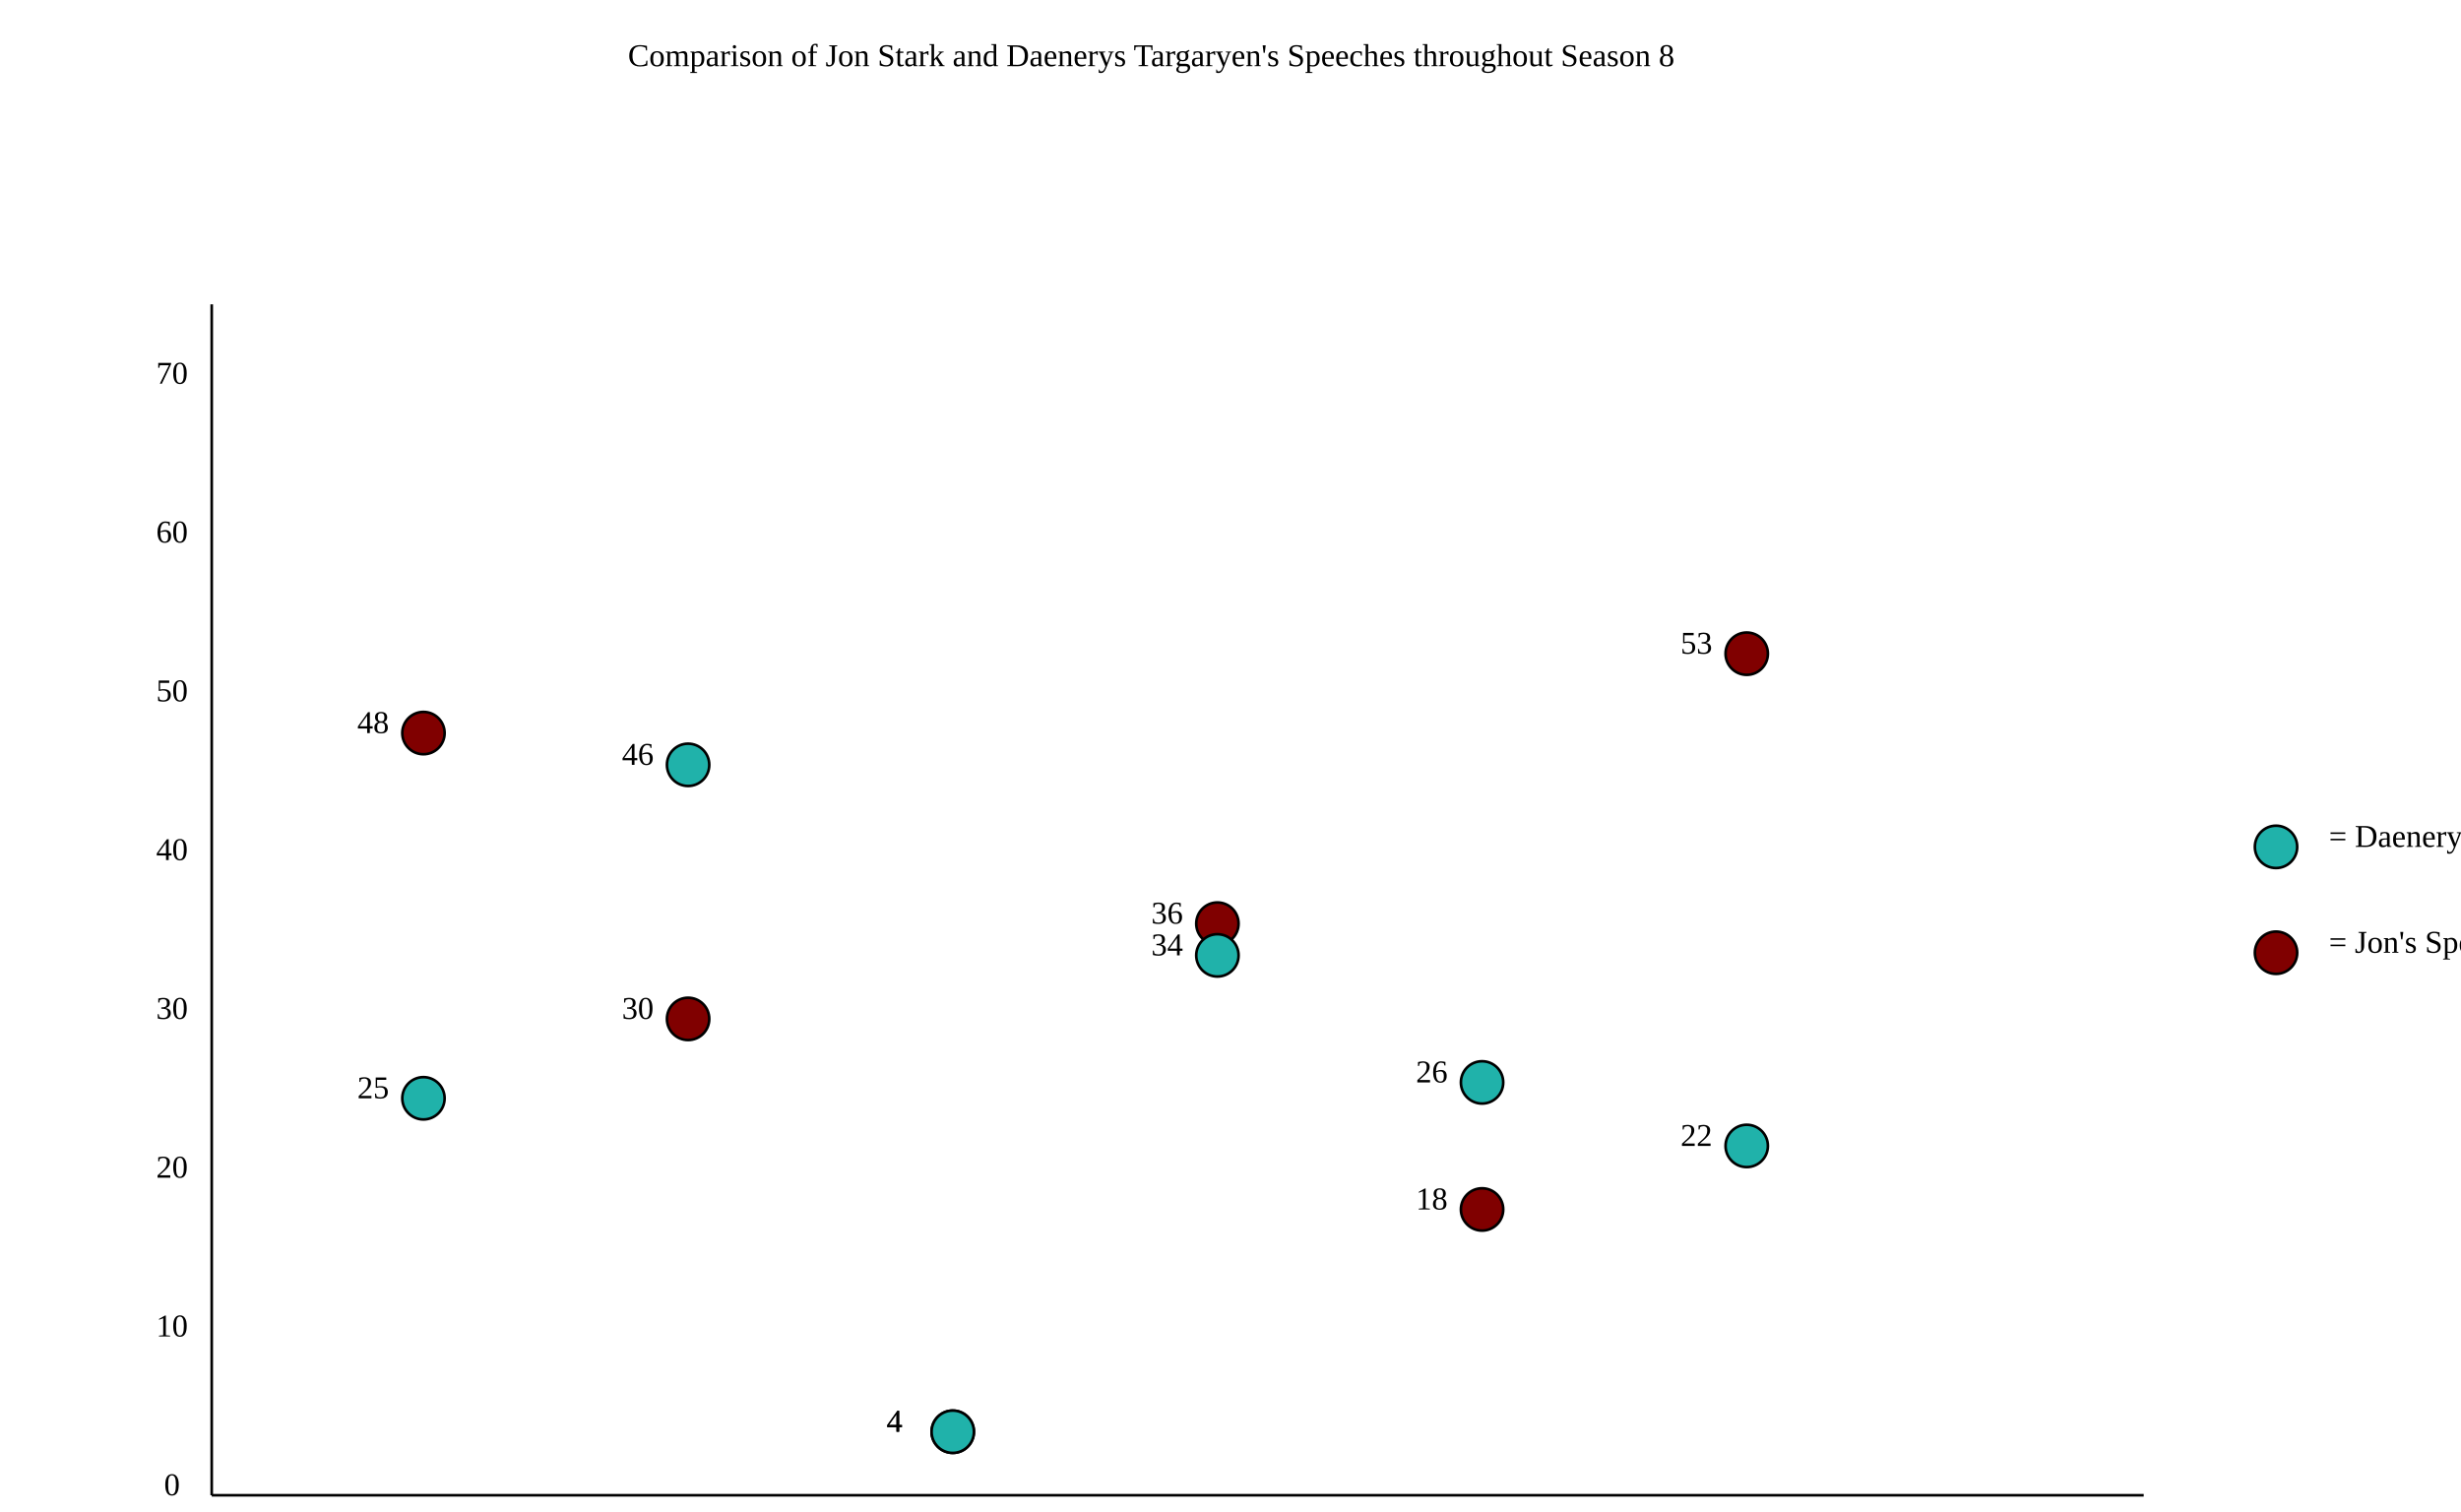
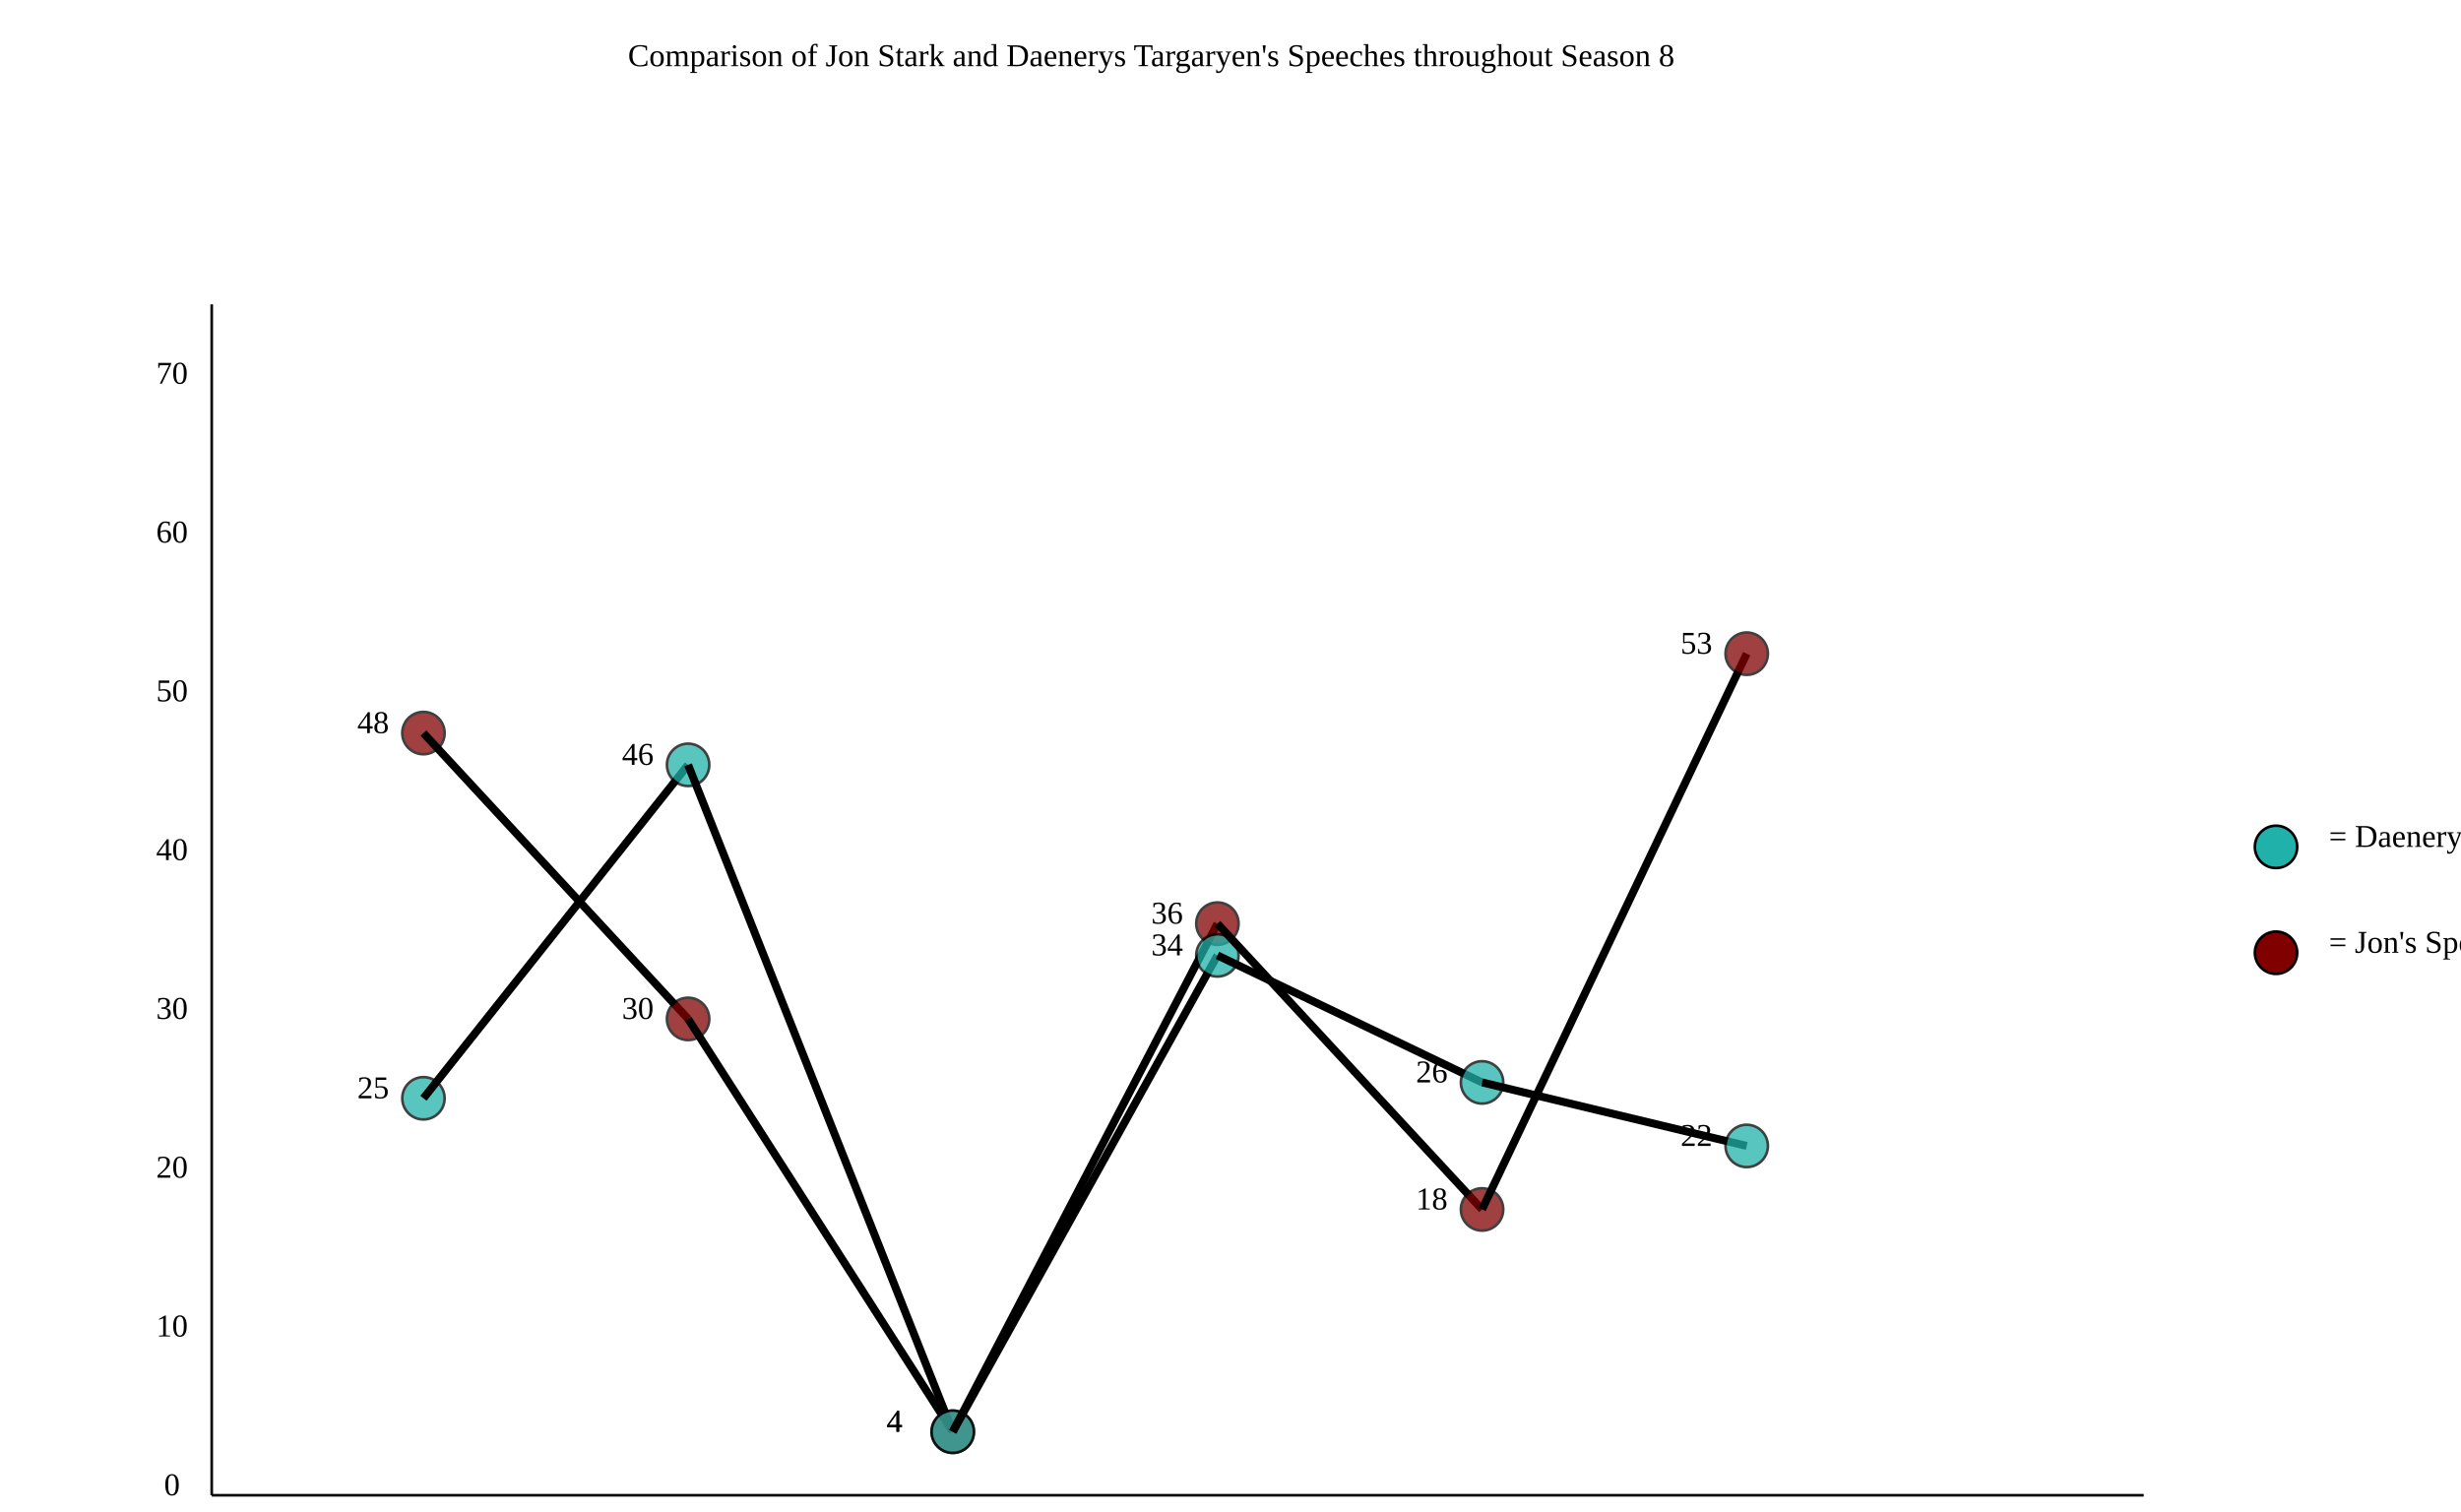
<svg xmlns="http://www.w3.org/2000/svg" width="100%" height="100%">
  <g transform="translate(60, 565)">
    <text x="375" y="-540" text-anchor="middle">Comparison of Jon Stark and Daenerys Targaryen's Speeches throughout Season 8</text>
    <line x1="20" x2="20" y1="0" y2="-450" stroke="black" stroke-width="1" />
    <line x1="20" x2="750" y1="0" y2="0" stroke="black" stroke-width="1" />
    <text x="5" y="0" text-anchor="middle">0</text>
    <text x="5" y="-60" text-anchor="middle">10</text>
    <text x="5" y="-120" text-anchor="middle">20</text>
    <text x="5" y="-180" text-anchor="middle">30</text>
    <text x="5" y="-240" text-anchor="middle">40</text>
    <text x="5" y="-300" text-anchor="middle">50</text>
    <text x="5" y="-360" text-anchor="middle">60</text>
    <text x="5" y="-420" text-anchor="middle">70</text>
-     <circle cx="100" cy="-288" r="8" fill="#800000" stroke="black" />
-     <circle cx="100" cy="-150" r="8" fill="#20B2AA" stroke="black" />
+     <circle cx="100" cy="-288" r="8" fill="#800000" stroke="black" opacity="0.75" />
+     <circle cx="100" cy="-150" r="8" fill="#20B2AA" stroke="black" opacity="0.75" />
    <text x="75" y="-288">48</text>
    <text x="75" y="-150">25</text>
    <text x="100" y="20" text-anchor="middle">Ep. 1</text>
-     <circle cx="200" cy="-180" r="8" fill="#800000" stroke="black" />
-     <circle cx="200" cy="-276" r="8" fill="#20B2AA" stroke="black" />
+     <line x1="100" y1="-288" x2="200" y2="-180" stroke="black" stroke-width="3" />
+     <line x1="100" y1="-150" x2="200" y2="-276" stroke="black" stroke-width="3" />
+     <circle cx="200" cy="-180" r="8" fill="#800000" stroke="black" opacity="0.75" />
+     <circle cx="200" cy="-276" r="8" fill="#20B2AA" stroke="black" opacity="0.75" />
    <text x="175" y="-180">30</text>
    <text x="175" y="-276">46</text>
    <text x="200" y="20" text-anchor="middle">Ep. 2</text>
-     <circle cx="300" cy="-24" r="8" fill="#800000" stroke="black" />
-     <circle cx="300" cy="-24" r="8" fill="#20B2AA" stroke="black" />
+     <line x1="200" y1="-180" x2="300" y2="-24" stroke="black" stroke-width="3" />
+     <line x1="200" y1="-276" x2="300" y2="-24" stroke="black" stroke-width="3" />
+     <circle cx="300" cy="-24" r="8" fill="#800000" stroke="black" opacity="0.75" />
+     <circle cx="300" cy="-24" r="8" fill="#20B2AA" stroke="black" opacity="0.75" />
    <text x="275" y="-24">4</text>
    <text x="275" y="-24">4</text>
    <text x="300" y="20" text-anchor="middle">Ep. 3</text>
-     <circle cx="400" cy="-216" r="8" fill="#800000" stroke="black" />
-     <circle cx="400" cy="-204" r="8" fill="#20B2AA" stroke="black" />
+     <line x1="300" y1="-24" x2="400" y2="-216" stroke="black" stroke-width="3" />
+     <line x1="300" y1="-24" x2="400" y2="-204" stroke="black" stroke-width="3" />
+     <circle cx="400" cy="-216" r="8" fill="#800000" stroke="black" opacity="0.75" />
+     <circle cx="400" cy="-204" r="8" fill="#20B2AA" stroke="black" opacity="0.75" />
    <text x="375" y="-216">36</text>
    <text x="375" y="-204">34</text>
    <text x="400" y="20" text-anchor="middle">Ep. 4</text>
-     <circle cx="500" cy="-108" r="8" fill="#800000" stroke="black" />
-     <circle cx="500" cy="-156" r="8" fill="#20B2AA" stroke="black" />
+     <line x1="400" y1="-216" x2="500" y2="-108" stroke="black" stroke-width="3" />
+     <line x1="400" y1="-204" x2="500" y2="-156" stroke="black" stroke-width="3" />
+     <circle cx="500" cy="-108" r="8" fill="#800000" stroke="black" opacity="0.75" />
+     <circle cx="500" cy="-156" r="8" fill="#20B2AA" stroke="black" opacity="0.75" />
    <text x="475" y="-108">18</text>
    <text x="475" y="-156">26</text>
    <text x="500" y="20" text-anchor="middle">Ep. 5</text>
-     <circle cx="600" cy="-318" r="8" fill="#800000" stroke="black" />
-     <circle cx="600" cy="-132" r="8" fill="#20B2AA" stroke="black" />
+     <line x1="500" y1="-108" x2="600" y2="-318" stroke="black" stroke-width="3" />
+     <line x1="500" y1="-156" x2="600" y2="-132" stroke="black" stroke-width="3" />
+     <circle cx="600" cy="-318" r="8" fill="#800000" stroke="black" opacity="0.75" />
+     <circle cx="600" cy="-132" r="8" fill="#20B2AA" stroke="black" opacity="0.75" />
    <text x="575" y="-318">53</text>
    <text x="575" y="-132">22</text>
    <text x="600" y="20" text-anchor="middle">Ep. 6</text>
    <circle cx="800" cy="-205" r="8" fill="#800000" stroke="black" />
    <circle cx="800" cy="-245" r="8" fill="#20B2AA" stroke="black" />
    <text x="820" y="-205" text-anchor="start">= Jon's Speeches</text>
    <text x="820" y="-245" text-anchor="start">= Daenerys's Speeches</text>
  </g>
</svg>
